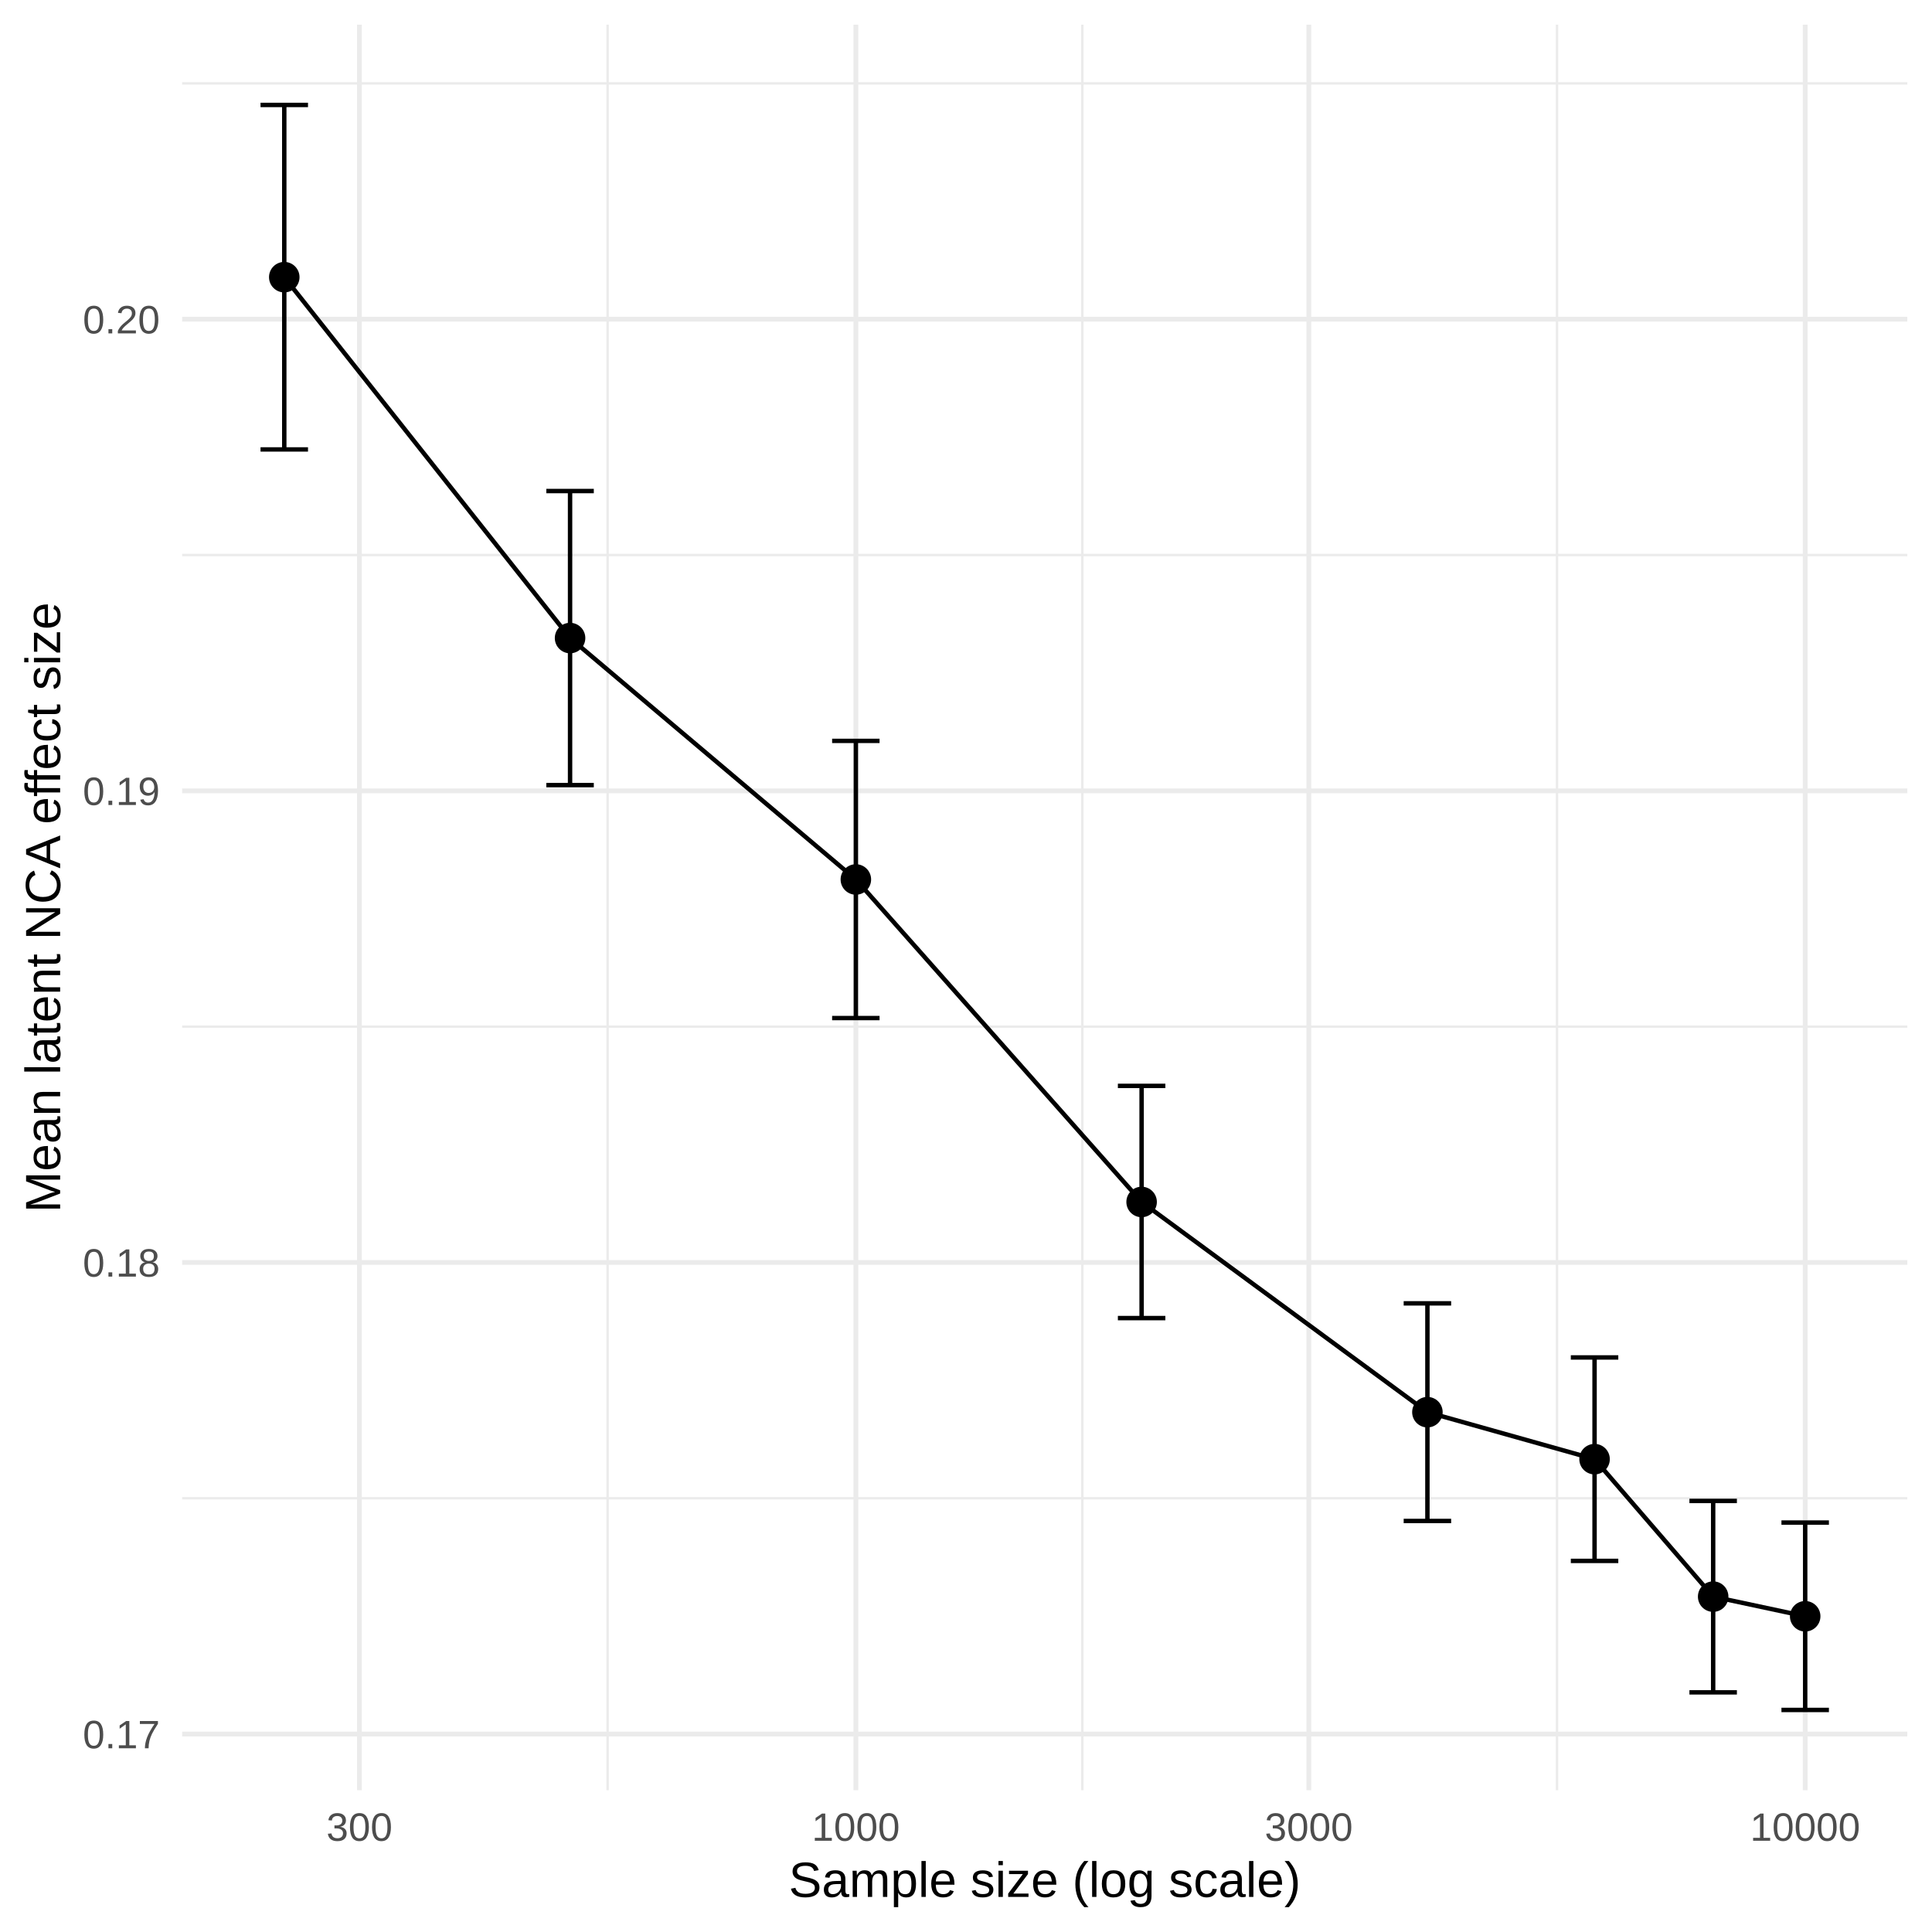
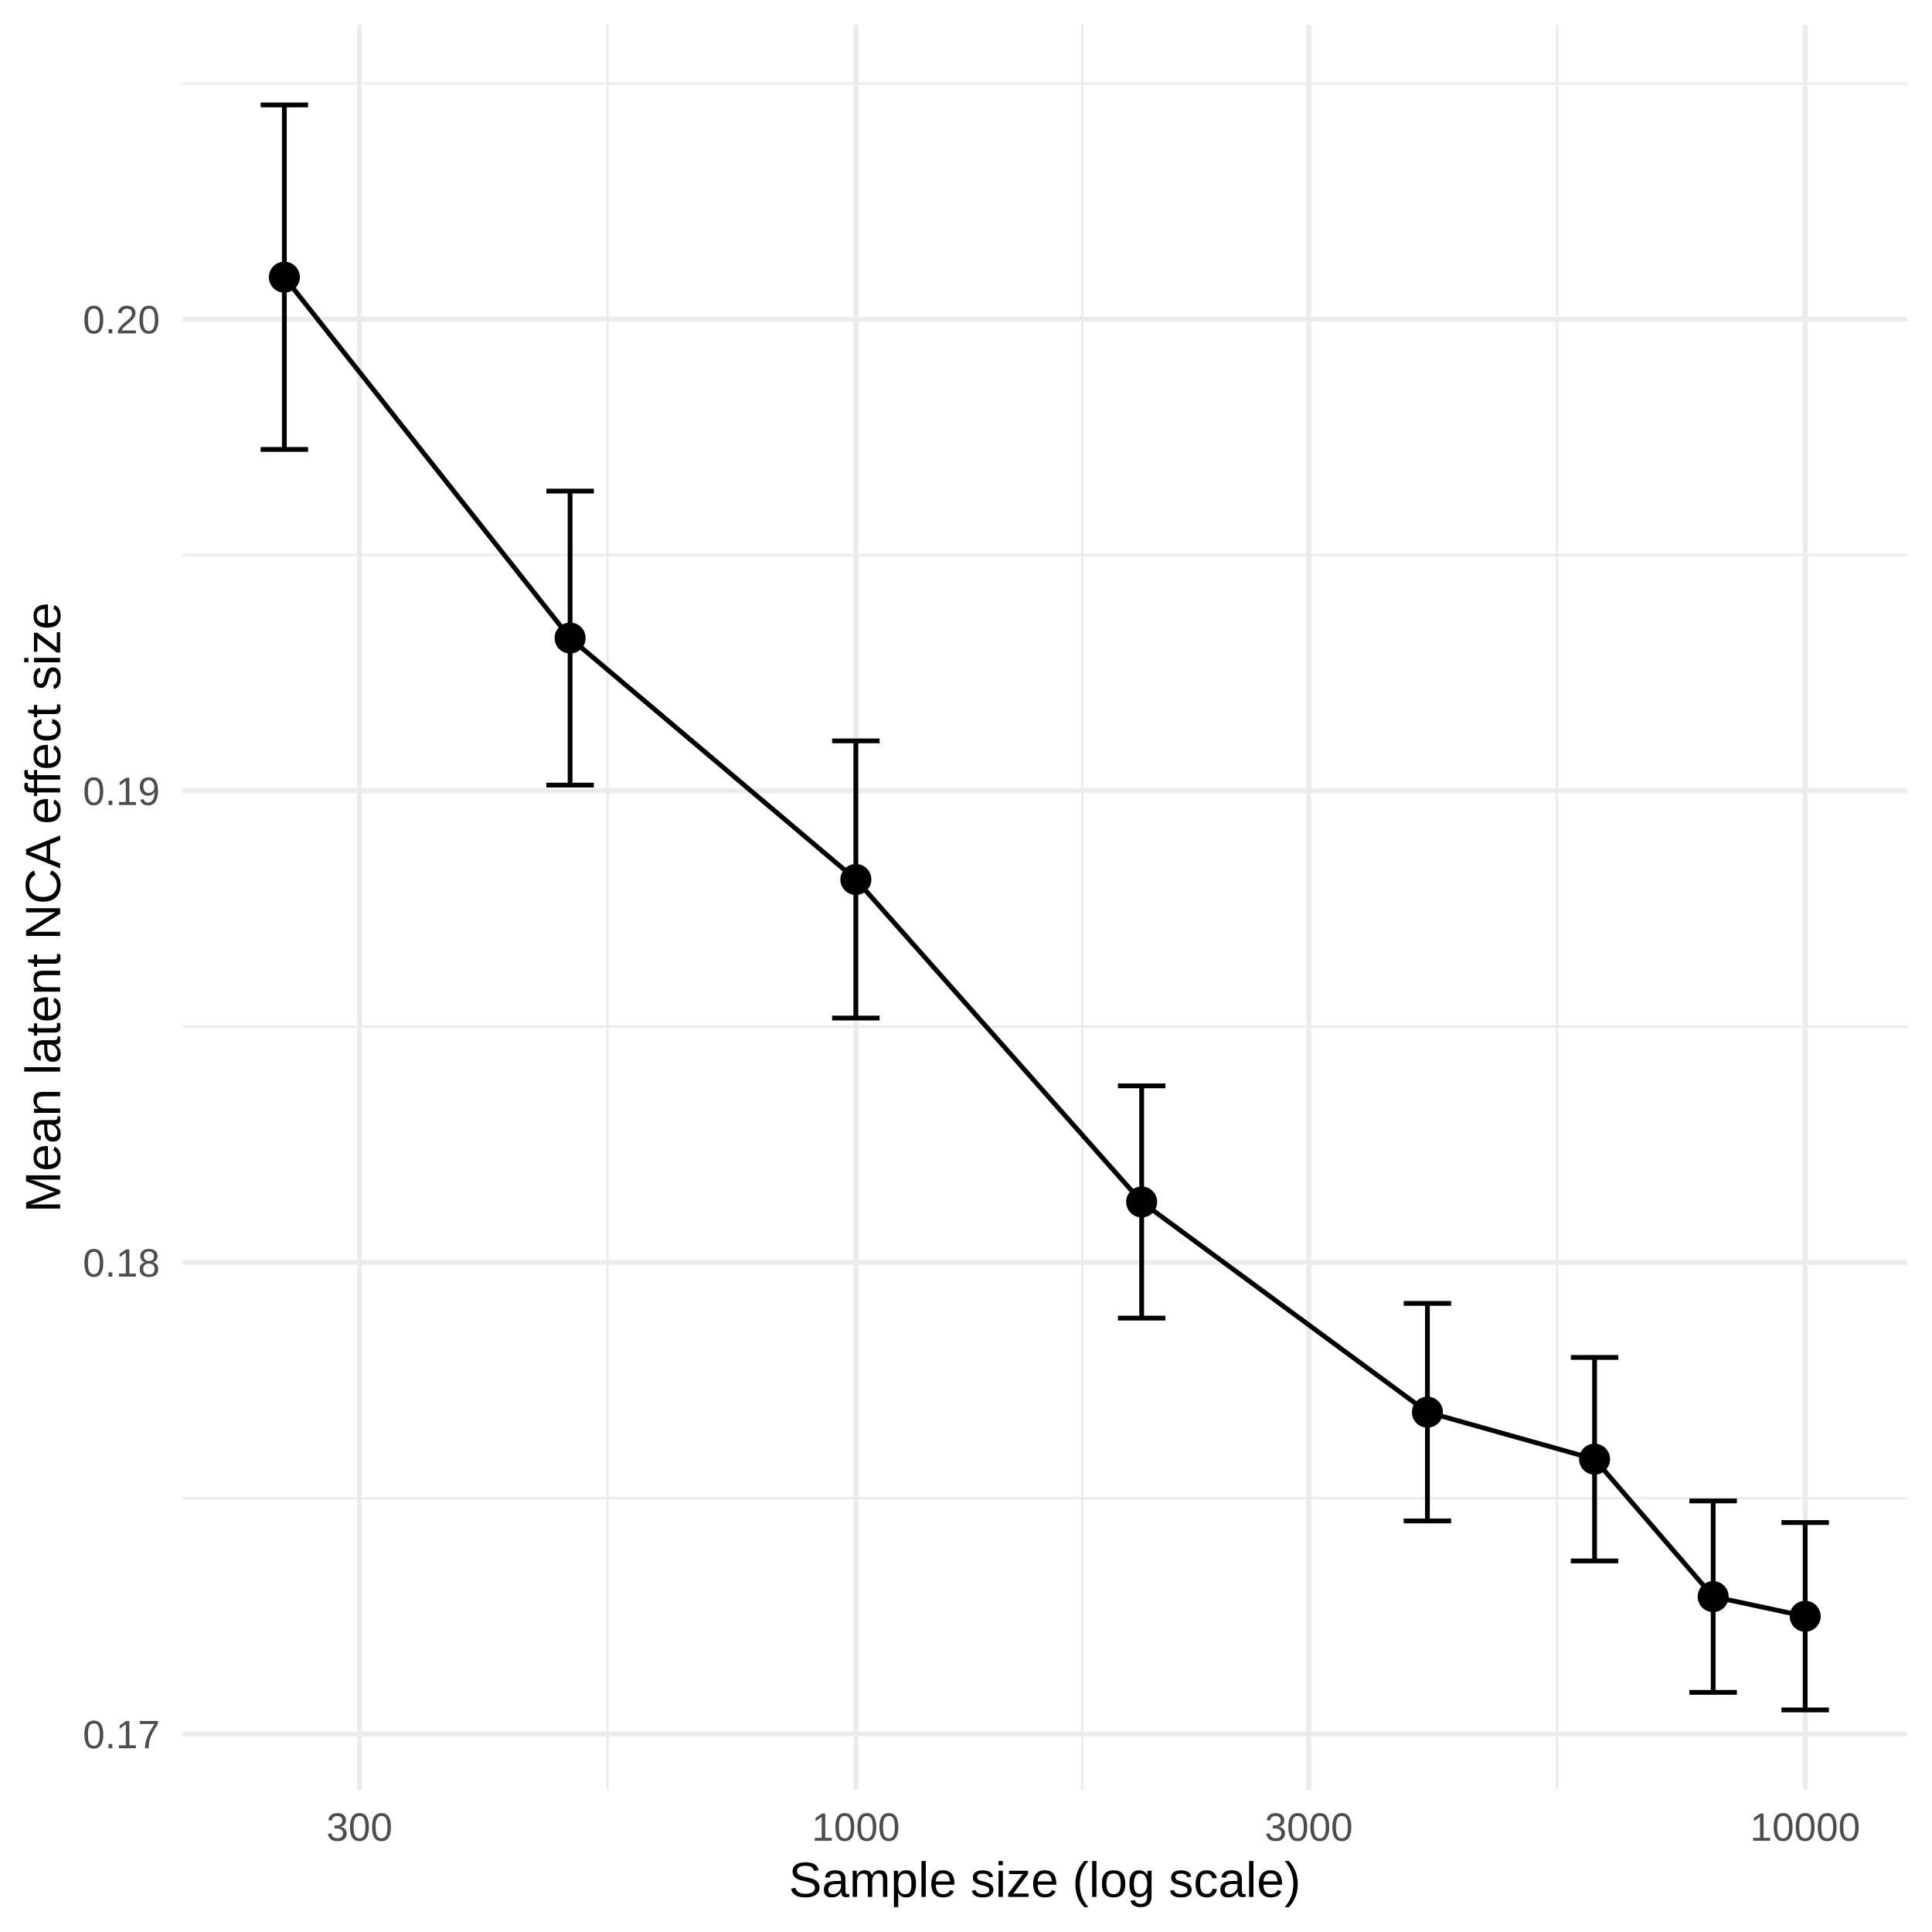
- <svg xmlns="http://www.w3.org/2000/svg" width="468.00pt" height="468.00pt" viewBox="0 0 468.00 468.00">
-   <g class="svglite">
-     <defs>
-       <style type="text/css">
+ <svg xmlns="http://www.w3.org/2000/svg" class="svglite" width="468.00pt" height="468.00pt" viewBox="0 0 468.00 468.00">
+   <defs>
+     <style type="text/css">
    .svglite line, .svglite polyline, .svglite polygon, .svglite path, .svglite rect, .svglite circle {
      fill: none;
      stroke: #000000;
      stroke-linecap: round;
      stroke-linejoin: round;
      stroke-miterlimit: 10.00;
    }
    .svglite text {
      white-space: pre;
    }
-     .svglite g.glyphgroup path {
-       fill: inherit;
-       stroke: none;
-     }
  </style>
-     </defs>
-     <rect width="100%" height="100%" style="stroke: none; fill: #FFFFFF;" />
-     <defs>
-       <clipPath id="cpMC4wMHw0NjguMDB8MC4wMHw0NjguMDA=">
-         <rect x="0.00" y="0.00" width="468.00" height="468.00" />
-       </clipPath>
-     </defs>
-     <g clip-path="url(#cpMC4wMHw0NjguMDB8MC4wMHw0NjguMDA=)">
- </g>
-     <defs>
-       <clipPath id="cpNDQuMTJ8NDYyLjAyfDUuOTh8NDMzLjY1">
-         <rect x="44.12" y="5.98" width="417.90" height="427.67" />
-       </clipPath>
-     </defs>
-     <g clip-path="url(#cpNDQuMTJ8NDYyLjAyfDUuOTh8NDMzLjY1)">
-       <polyline points="44.12,362.93 462.02,362.93 " style="stroke-width: 0.58; stroke: #EBEBEB; stroke-linecap: butt;" />
-       <polyline points="44.12,248.69 462.02,248.69 " style="stroke-width: 0.58; stroke: #EBEBEB; stroke-linecap: butt;" />
-       <polyline points="44.12,134.44 462.02,134.44 " style="stroke-width: 0.58; stroke: #EBEBEB; stroke-linecap: butt;" />
-       <polyline points="44.12,20.20 462.02,20.20 " style="stroke-width: 0.58; stroke: #EBEBEB; stroke-linecap: butt;" />
-       <polyline points="147.19,433.65 147.19,5.98 " style="stroke-width: 0.58; stroke: #EBEBEB; stroke-linecap: butt;" />
-       <polyline points="262.18,433.65 262.18,5.98 " style="stroke-width: 0.58; stroke: #EBEBEB; stroke-linecap: butt;" />
-       <polyline points="377.16,433.65 377.16,5.98 " style="stroke-width: 0.58; stroke: #EBEBEB; stroke-linecap: butt;" />
-       <polyline points="44.12,420.05 462.02,420.05 " style="stroke-width: 1.16; stroke: #EBEBEB; stroke-linecap: butt;" />
-       <polyline points="44.12,305.81 462.02,305.81 " style="stroke-width: 1.16; stroke: #EBEBEB; stroke-linecap: butt;" />
-       <polyline points="44.12,191.57 462.02,191.57 " style="stroke-width: 1.16; stroke: #EBEBEB; stroke-linecap: butt;" />
-       <polyline points="44.12,77.32 462.02,77.32 " style="stroke-width: 1.16; stroke: #EBEBEB; stroke-linecap: butt;" />
-       <polyline points="87.07,433.65 87.07,5.98 " style="stroke-width: 1.16; stroke: #EBEBEB; stroke-linecap: butt;" />
-       <polyline points="207.32,433.65 207.32,5.98 " style="stroke-width: 1.16; stroke: #EBEBEB; stroke-linecap: butt;" />
-       <polyline points="317.04,433.65 317.04,5.98 " style="stroke-width: 1.16; stroke: #EBEBEB; stroke-linecap: butt;" />
-       <polyline points="437.28,433.65 437.28,5.98 " style="stroke-width: 1.16; stroke: #EBEBEB; stroke-linecap: butt;" />
-       <circle cx="68.86" cy="67.14" r="3.34" style="stroke-width: 0.71; fill: #000000;" />
-       <circle cx="138.09" cy="154.56" r="3.34" style="stroke-width: 0.71; fill: #000000;" />
-       <circle cx="207.32" cy="213.04" r="3.34" style="stroke-width: 0.71; fill: #000000;" />
-       <circle cx="276.54" cy="291.16" r="3.34" style="stroke-width: 0.71; fill: #000000;" />
-       <circle cx="345.77" cy="342.08" r="3.34" style="stroke-width: 0.71; fill: #000000;" />
-       <circle cx="386.26" cy="353.46" r="3.34" style="stroke-width: 0.71; fill: #000000;" />
-       <circle cx="414.99" cy="386.76" r="3.34" style="stroke-width: 0.71; fill: #000000;" />
-       <circle cx="437.28" cy="391.52" r="3.34" style="stroke-width: 0.71; fill: #000000;" />
-       <polyline points="68.86,67.14 138.09,154.56 207.32,213.04 276.54,291.16 345.77,342.08 386.26,353.46 414.99,386.76 437.28,391.52 " style="stroke-width: 1.07; stroke-linecap: butt;" />
-       <polyline points="63.11,25.42 74.61,25.42 " style="stroke-width: 1.07; stroke-linecap: butt;" />
-       <polyline points="68.86,25.42 68.86,108.87 " style="stroke-width: 1.07; stroke-linecap: butt;" />
-       <polyline points="63.11,108.87 74.61,108.87 " style="stroke-width: 1.07; stroke-linecap: butt;" />
-       <polyline points="132.34,118.95 143.84,118.95 " style="stroke-width: 1.07; stroke-linecap: butt;" />
-       <polyline points="138.09,118.95 138.09,190.18 " style="stroke-width: 1.07; stroke-linecap: butt;" />
-       <polyline points="132.34,190.18 143.84,190.18 " style="stroke-width: 1.07; stroke-linecap: butt;" />
-       <polyline points="201.57,179.47 213.06,179.47 " style="stroke-width: 1.07; stroke-linecap: butt;" />
-       <polyline points="207.32,179.47 207.32,246.61 " style="stroke-width: 1.07; stroke-linecap: butt;" />
-       <polyline points="201.57,246.61 213.06,246.61 " style="stroke-width: 1.07; stroke-linecap: butt;" />
-       <polyline points="270.79,263.04 282.29,263.04 " style="stroke-width: 1.07; stroke-linecap: butt;" />
-       <polyline points="276.54,263.04 276.54,319.29 " style="stroke-width: 1.07; stroke-linecap: butt;" />
-       <polyline points="270.79,319.29 282.29,319.29 " style="stroke-width: 1.07; stroke-linecap: butt;" />
-       <polyline points="340.02,315.72 351.52,315.72 " style="stroke-width: 1.07; stroke-linecap: butt;" />
-       <polyline points="345.77,315.72 345.77,368.43 " style="stroke-width: 1.07; stroke-linecap: butt;" />
-       <polyline points="340.02,368.43 351.52,368.43 " style="stroke-width: 1.07; stroke-linecap: butt;" />
-       <polyline points="380.51,328.82 392.01,328.82 " style="stroke-width: 1.07; stroke-linecap: butt;" />
-       <polyline points="386.26,328.82 386.26,378.11 " style="stroke-width: 1.07; stroke-linecap: butt;" />
-       <polyline points="380.51,378.11 392.01,378.11 " style="stroke-width: 1.07; stroke-linecap: butt;" />
-       <polyline points="409.24,363.58 420.74,363.58 " style="stroke-width: 1.07; stroke-linecap: butt;" />
-       <polyline points="414.99,363.58 414.99,409.95 " style="stroke-width: 1.07; stroke-linecap: butt;" />
-       <polyline points="409.24,409.95 420.74,409.95 " style="stroke-width: 1.07; stroke-linecap: butt;" />
-       <polyline points="431.53,368.82 443.03,368.82 " style="stroke-width: 1.07; stroke-linecap: butt;" />
-       <polyline points="437.28,368.82 437.28,414.21 " style="stroke-width: 1.07; stroke-linecap: butt;" />
-       <polyline points="431.53,414.21 443.03,414.21 " style="stroke-width: 1.07; stroke-linecap: butt;" />
-     </g>
-     <g clip-path="url(#cpMC4wMHw0NjguMDB8MC4wMHw0NjguMDA=)">
-       <text x="38.74" y="423.49" text-anchor="end" style="font-size: 9.60px;fill: #4D4D4D; font-family: &quot;Arial&quot;;" textLength="18.66px" lengthAdjust="spacingAndGlyphs">0.17</text>
-       <text x="38.74" y="309.24" text-anchor="end" style="font-size: 9.60px;fill: #4D4D4D; font-family: &quot;Arial&quot;;" textLength="18.66px" lengthAdjust="spacingAndGlyphs">0.18</text>
-       <text x="38.74" y="195.00" text-anchor="end" style="font-size: 9.60px;fill: #4D4D4D; font-family: &quot;Arial&quot;;" textLength="18.66px" lengthAdjust="spacingAndGlyphs">0.19</text>
-       <text x="38.74" y="80.76" text-anchor="end" style="font-size: 9.60px;fill: #4D4D4D; font-family: &quot;Arial&quot;;" textLength="18.66px" lengthAdjust="spacingAndGlyphs">0.20</text>
-       <text x="87.07" y="445.90" text-anchor="middle" style="font-size: 9.60px;fill: #4D4D4D; font-family: &quot;Arial&quot;;" textLength="15.98px" lengthAdjust="spacingAndGlyphs">300</text>
-       <text x="207.32" y="445.90" text-anchor="middle" style="font-size: 9.60px;fill: #4D4D4D; font-family: &quot;Arial&quot;;" textLength="21.31px" lengthAdjust="spacingAndGlyphs">1000</text>
-       <text x="317.04" y="445.90" text-anchor="middle" style="font-size: 9.60px;fill: #4D4D4D; font-family: &quot;Arial&quot;;" textLength="21.31px" lengthAdjust="spacingAndGlyphs">3000</text>
-       <text x="437.28" y="445.90" text-anchor="middle" style="font-size: 9.60px;fill: #4D4D4D; font-family: &quot;Arial&quot;;" textLength="26.64px" lengthAdjust="spacingAndGlyphs">10000</text>
-       <text x="253.07" y="459.50" text-anchor="middle" style="font-size: 12.00px; font-family: &quot;Arial&quot;;" textLength="124.05px" lengthAdjust="spacingAndGlyphs">Sample size (log scale)</text>
-       <text transform="translate(14.57,219.81) rotate(-90)" text-anchor="middle" style="font-size: 12.00px; font-family: &quot;Arial&quot;;" textLength="147.81px" lengthAdjust="spacingAndGlyphs">Mean latent NCA effect size</text>
-     </g>
+   </defs>
+   <rect width="100%" height="100%" style="stroke: none; fill: #FFFFFF;" />
+   <defs>
+     <clipPath id="cpMC4wMHw0NjguMDB8MC4wMHw0NjguMDA=">
+       <rect x="0.00" y="0.00" width="468.00" height="468.00" />
+     </clipPath>
+   </defs>
+   <g clip-path="url(#cpMC4wMHw0NjguMDB8MC4wMHw0NjguMDA=)">
+     <rect x="0.00" y="-0" width="468.00" height="468.00" style="stroke-width: 1.16; stroke: none; fill: #FFFFFF;" />
+   </g>
+   <defs>
+     <clipPath id="cpNDQuMTN8NDYyLjAyfDUuOTh8NDMzLjY1">
+       <rect x="44.13" y="5.98" width="417.89" height="427.67" />
+     </clipPath>
+   </defs>
+   <g clip-path="url(#cpNDQuMTN8NDYyLjAyfDUuOTh8NDMzLjY1)">
+     <polyline points="44.13,362.93 462.02,362.93 " style="stroke-width: 0.58; stroke: #EBEBEB; stroke-linecap: butt;" />
+     <polyline points="44.13,248.69 462.02,248.69 " style="stroke-width: 0.58; stroke: #EBEBEB; stroke-linecap: butt;" />
+     <polyline points="44.13,134.44 462.02,134.44 " style="stroke-width: 0.58; stroke: #EBEBEB; stroke-linecap: butt;" />
+     <polyline points="44.13,20.20 462.02,20.20 " style="stroke-width: 0.58; stroke: #EBEBEB; stroke-linecap: butt;" />
+     <polyline points="147.20,433.65 147.20,5.98 " style="stroke-width: 0.58; stroke: #EBEBEB; stroke-linecap: butt;" />
+     <polyline points="262.18,433.65 262.18,5.98 " style="stroke-width: 0.58; stroke: #EBEBEB; stroke-linecap: butt;" />
+     <polyline points="377.16,433.65 377.16,5.98 " style="stroke-width: 0.58; stroke: #EBEBEB; stroke-linecap: butt;" />
+     <polyline points="44.13,420.05 462.02,420.05 " style="stroke-width: 1.16; stroke: #EBEBEB; stroke-linecap: butt;" />
+     <polyline points="44.13,305.81 462.02,305.81 " style="stroke-width: 1.16; stroke: #EBEBEB; stroke-linecap: butt;" />
+     <polyline points="44.13,191.57 462.02,191.57 " style="stroke-width: 1.16; stroke: #EBEBEB; stroke-linecap: butt;" />
+     <polyline points="44.13,77.32 462.02,77.32 " style="stroke-width: 1.16; stroke: #EBEBEB; stroke-linecap: butt;" />
+     <polyline points="87.08,433.65 87.08,5.98 " style="stroke-width: 1.16; stroke: #EBEBEB; stroke-linecap: butt;" />
+     <polyline points="207.32,433.65 207.32,5.98 " style="stroke-width: 1.16; stroke: #EBEBEB; stroke-linecap: butt;" />
+     <polyline points="317.04,433.65 317.04,5.98 " style="stroke-width: 1.16; stroke: #EBEBEB; stroke-linecap: butt;" />
+     <polyline points="437.28,433.65 437.28,5.98 " style="stroke-width: 1.16; stroke: #EBEBEB; stroke-linecap: butt;" />
+     <circle cx="68.88" cy="67.14" r="3.37" style="stroke-width: 0.77; fill: #000000;" />
+     <circle cx="138.10" cy="154.56" r="3.37" style="stroke-width: 0.77; fill: #000000;" />
+     <circle cx="207.32" cy="213.04" r="3.37" style="stroke-width: 0.77; fill: #000000;" />
+     <circle cx="276.55" cy="291.16" r="3.37" style="stroke-width: 0.77; fill: #000000;" />
+     <circle cx="345.77" cy="342.08" r="3.37" style="stroke-width: 0.77; fill: #000000;" />
+     <circle cx="386.26" cy="353.46" r="3.37" style="stroke-width: 0.77; fill: #000000;" />
+     <circle cx="414.99" cy="386.76" r="3.37" style="stroke-width: 0.77; fill: #000000;" />
+     <circle cx="437.28" cy="391.52" r="3.37" style="stroke-width: 0.77; fill: #000000;" />
+     <polyline points="68.88,67.14 138.10,154.56 207.32,213.04 276.55,291.16 345.77,342.08 386.26,353.46 414.99,386.76 437.28,391.52 " style="stroke-width: 1.16; stroke-linecap: butt;" />
+     <polyline points="63.13,25.42 74.63,25.42 " style="stroke-width: 1.16; stroke-linecap: butt;" />
+     <polyline points="68.88,25.42 68.88,108.87 " style="stroke-width: 1.16; stroke-linecap: butt;" />
+     <polyline points="63.13,108.87 74.63,108.87 " style="stroke-width: 1.16; stroke-linecap: butt;" />
+     <polyline points="132.35,118.95 143.85,118.95 " style="stroke-width: 1.16; stroke-linecap: butt;" />
+     <polyline points="138.10,118.95 138.10,190.18 " style="stroke-width: 1.16; stroke-linecap: butt;" />
+     <polyline points="132.35,190.18 143.85,190.18 " style="stroke-width: 1.16; stroke-linecap: butt;" />
+     <polyline points="201.57,179.47 213.07,179.47 " style="stroke-width: 1.16; stroke-linecap: butt;" />
+     <polyline points="207.32,179.47 207.32,246.61 " style="stroke-width: 1.16; stroke-linecap: butt;" />
+     <polyline points="201.57,246.61 213.07,246.61 " style="stroke-width: 1.16; stroke-linecap: butt;" />
+     <polyline points="270.80,263.04 282.30,263.04 " style="stroke-width: 1.16; stroke-linecap: butt;" />
+     <polyline points="276.55,263.04 276.55,319.29 " style="stroke-width: 1.16; stroke-linecap: butt;" />
+     <polyline points="270.80,319.29 282.30,319.29 " style="stroke-width: 1.16; stroke-linecap: butt;" />
+     <polyline points="340.02,315.72 351.52,315.72 " style="stroke-width: 1.16; stroke-linecap: butt;" />
+     <polyline points="345.77,315.72 345.77,368.43 " style="stroke-width: 1.16; stroke-linecap: butt;" />
+     <polyline points="340.02,368.43 351.52,368.43 " style="stroke-width: 1.16; stroke-linecap: butt;" />
+     <polyline points="380.51,328.82 392.01,328.82 " style="stroke-width: 1.16; stroke-linecap: butt;" />
+     <polyline points="386.26,328.82 386.26,378.11 " style="stroke-width: 1.16; stroke-linecap: butt;" />
+     <polyline points="380.51,378.11 392.01,378.11 " style="stroke-width: 1.16; stroke-linecap: butt;" />
+     <polyline points="409.24,363.58 420.74,363.58 " style="stroke-width: 1.16; stroke-linecap: butt;" />
+     <polyline points="414.99,363.58 414.99,409.95 " style="stroke-width: 1.16; stroke-linecap: butt;" />
+     <polyline points="409.24,409.95 420.74,409.95 " style="stroke-width: 1.16; stroke-linecap: butt;" />
+     <polyline points="431.53,368.82 443.03,368.82 " style="stroke-width: 1.16; stroke-linecap: butt;" />
+     <polyline points="437.28,368.82 437.28,414.21 " style="stroke-width: 1.16; stroke-linecap: butt;" />
+     <polyline points="431.53,414.21 443.03,414.21 " style="stroke-width: 1.16; stroke-linecap: butt;" />
+   </g>
+   <g clip-path="url(#cpMC4wMHw0NjguMDB8MC4wMHw0NjguMDA=)">
+     <text x="38.75" y="423.49" text-anchor="end" style="font-size: 9.60px;fill: #4D4D4D; font-family: &quot;Arial&quot;;" textLength="18.67px" lengthAdjust="spacingAndGlyphs">0.17</text>
+     <text x="38.75" y="309.24" text-anchor="end" style="font-size: 9.60px;fill: #4D4D4D; font-family: &quot;Arial&quot;;" textLength="18.67px" lengthAdjust="spacingAndGlyphs">0.18</text>
+     <text x="38.75" y="195.00" text-anchor="end" style="font-size: 9.60px;fill: #4D4D4D; font-family: &quot;Arial&quot;;" textLength="18.67px" lengthAdjust="spacingAndGlyphs">0.19</text>
+     <text x="38.75" y="80.76" text-anchor="end" style="font-size: 9.60px;fill: #4D4D4D; font-family: &quot;Arial&quot;;" textLength="18.67px" lengthAdjust="spacingAndGlyphs">0.20</text>
+     <text x="87.08" y="445.90" text-anchor="middle" style="font-size: 9.60px;fill: #4D4D4D; font-family: &quot;Arial&quot;;" textLength="16.01px" lengthAdjust="spacingAndGlyphs">300</text>
+     <text x="207.32" y="445.90" text-anchor="middle" style="font-size: 9.60px;fill: #4D4D4D; font-family: &quot;Arial&quot;;" textLength="21.34px" lengthAdjust="spacingAndGlyphs">1000</text>
+     <text x="317.04" y="445.90" text-anchor="middle" style="font-size: 9.60px;fill: #4D4D4D; font-family: &quot;Arial&quot;;" textLength="21.34px" lengthAdjust="spacingAndGlyphs">3000</text>
+     <text x="437.28" y="445.90" text-anchor="middle" style="font-size: 9.60px;fill: #4D4D4D; font-family: &quot;Arial&quot;;" textLength="26.68px" lengthAdjust="spacingAndGlyphs">10000</text>
+     <text x="253.08" y="459.50" text-anchor="middle" style="font-size: 12.00px; font-family: &quot;Arial&quot;;" textLength="124.07px" lengthAdjust="spacingAndGlyphs">Sample size (log scale)</text>
+     <text transform="translate(14.57,219.81) rotate(-90)" text-anchor="middle" style="font-size: 12.00px; font-family: &quot;Arial&quot;;" textLength="147.88px" lengthAdjust="spacingAndGlyphs">Mean latent NCA effect size</text>
  </g>
</svg>
